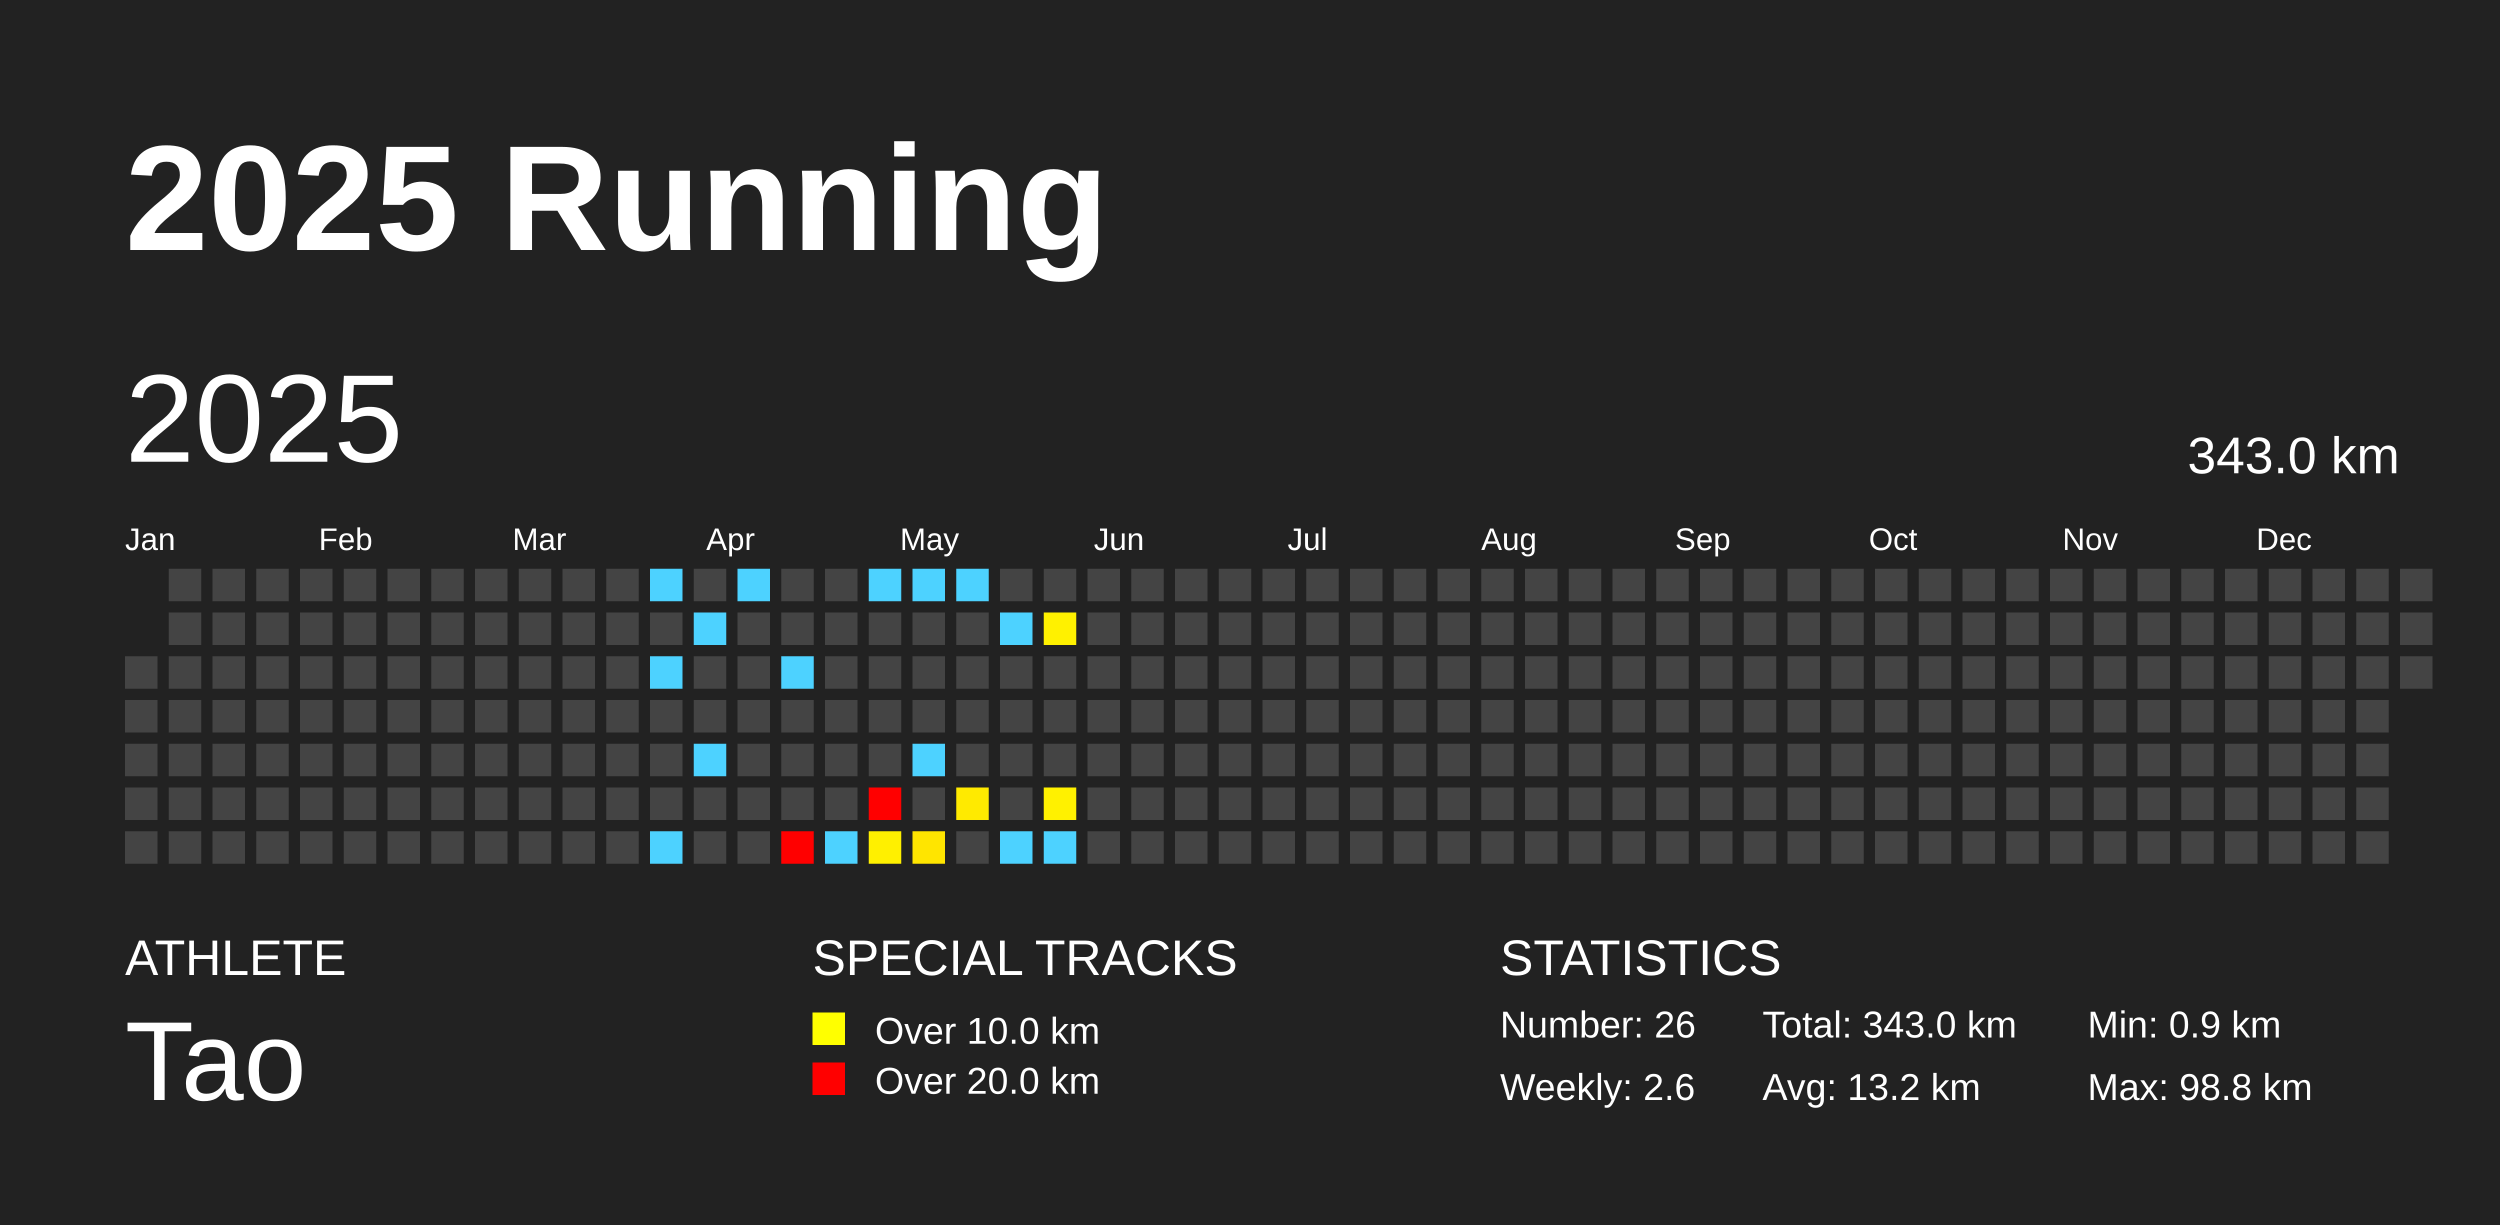
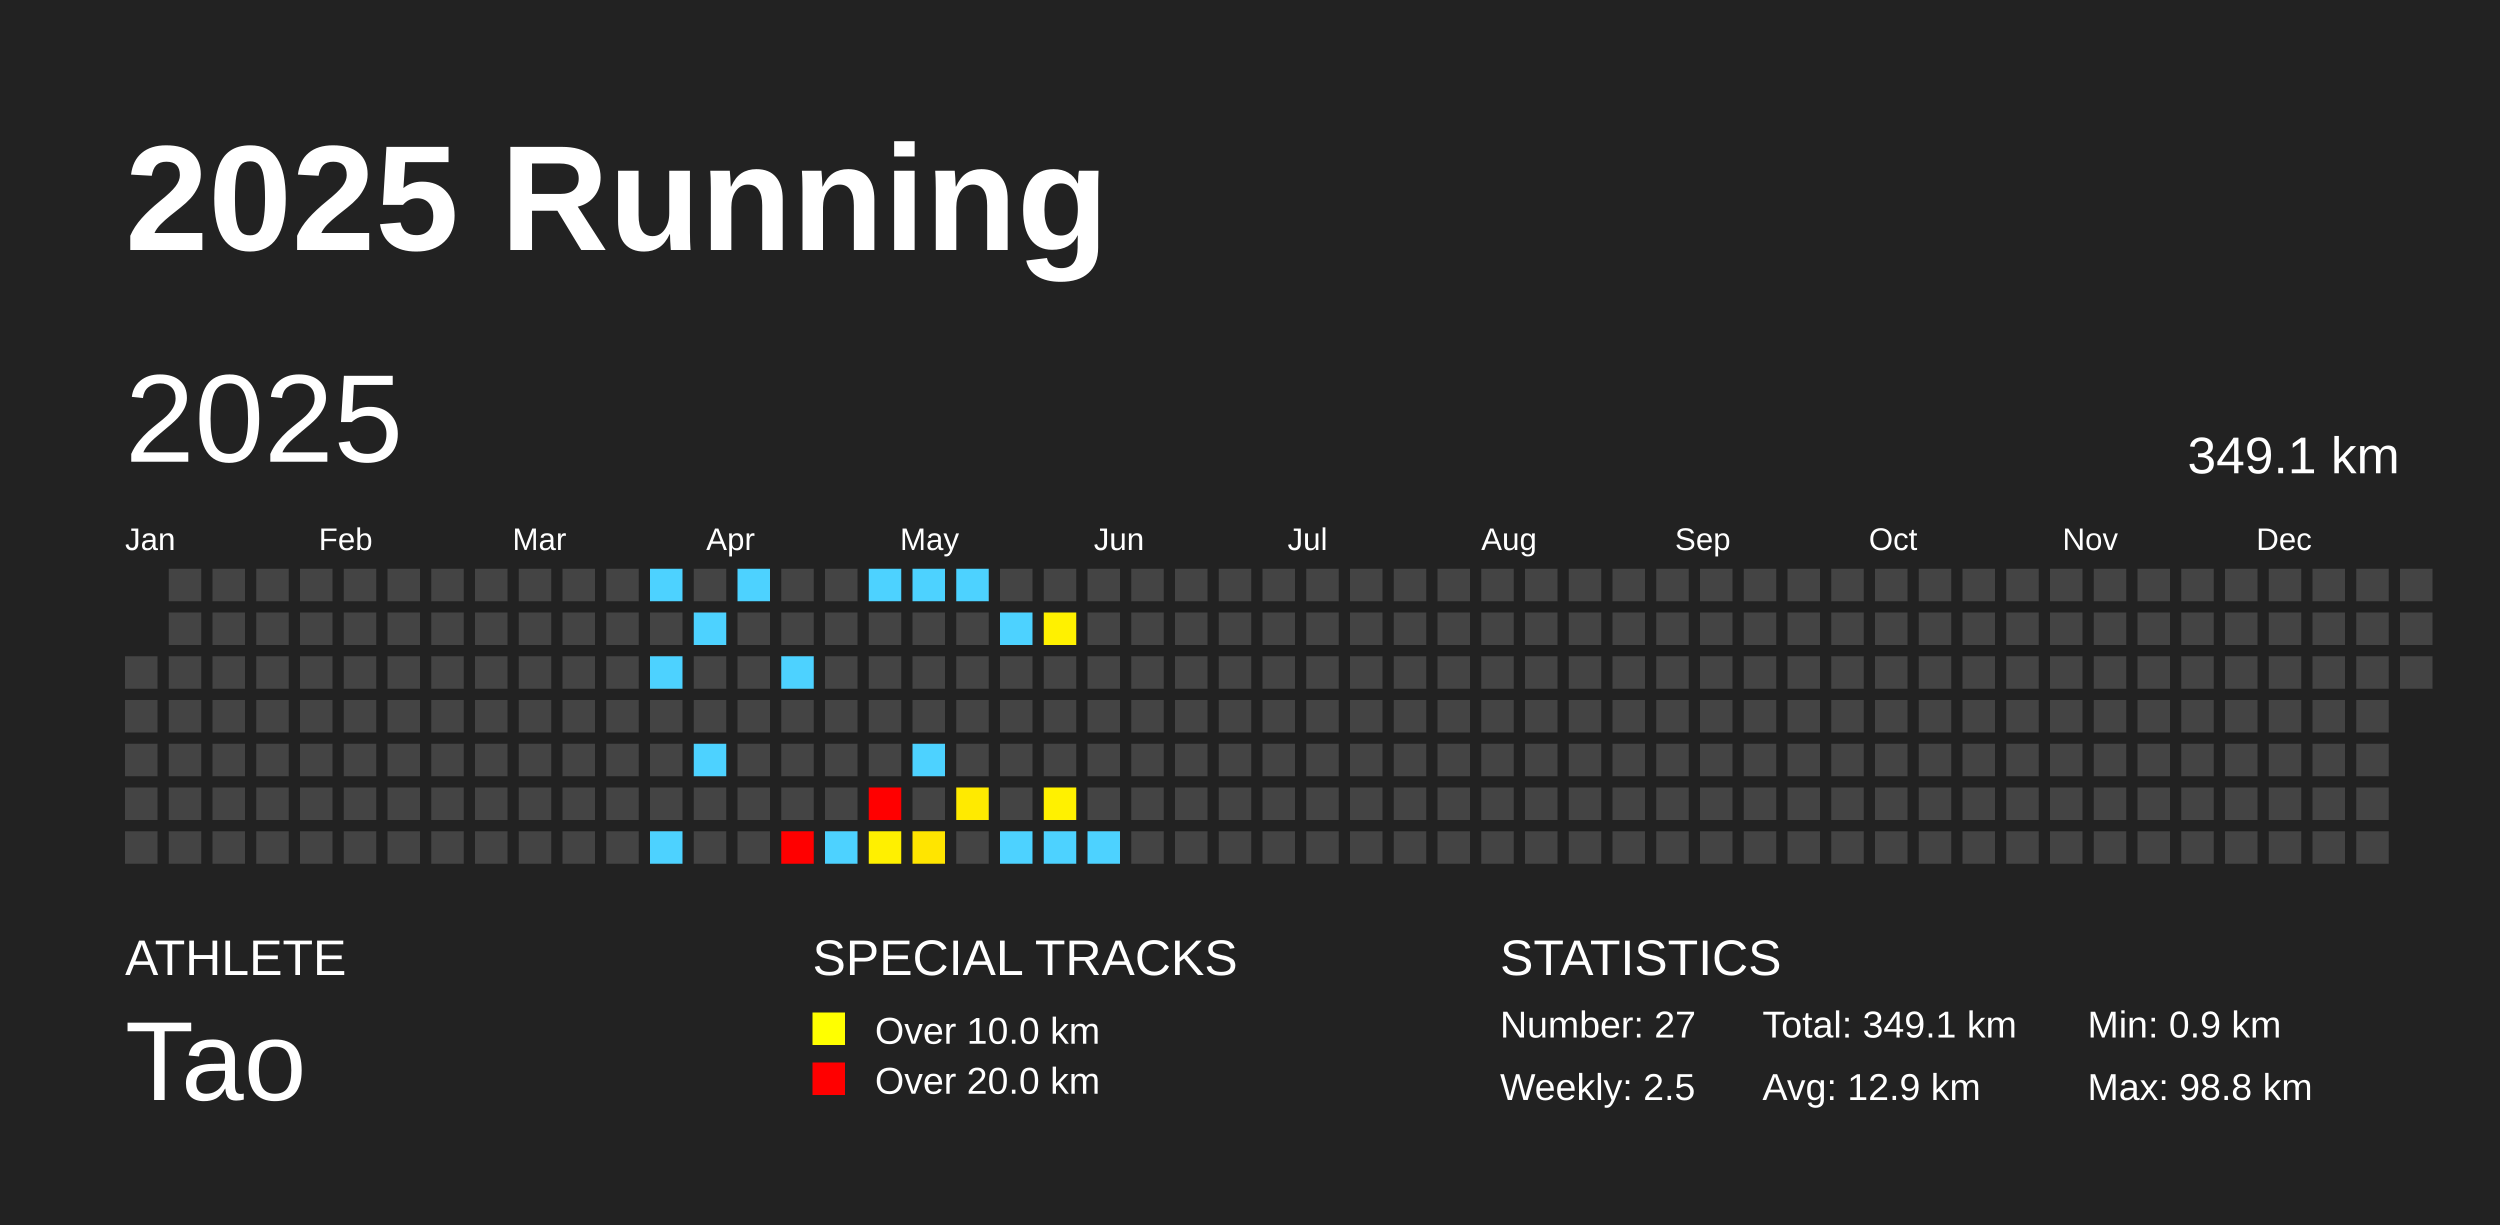
<svg xmlns="http://www.w3.org/2000/svg" baseProfile="full" height="98mm" version="1.1" viewBox="0,0,200,98" width="200mm">
  <defs />
  <rect fill="#222222" height="98" width="200" x="0" y="0" />
  <text fill="#FFFFFF" style="font-size:12px; font-family:Arial; font-weight:bold;" x="10" y="20">2025 Running</text>
  <text fill="#FFFFFF" style="font-size:4px; font-family:Arial" x="10" y="78">ATHLETE</text>
  <text fill="#FFFFFF" style="font-size:9px; font-family:Arial" x="10" y="88">Tao</text>
  <text fill="#FFFFFF" style="font-size:4px; font-family:Arial" x="65" y="78">SPECIAL TRACKS</text>
  <rect fill="yellow" height="2.6" width="2.6" x="65" y="81" />
  <text fill="#FFFFFF" style="font-size:3px; font-family:Arial" x="70" y="83.5">Over 10.0 km</text>
  <rect fill="red" height="2.6" width="2.6" x="65" y="85" />
  <text fill="#FFFFFF" style="font-size:3px; font-family:Arial" x="70" y="87.5">Over 20.0 km</text>
  <text fill="#FFFFFF" style="font-size:4px; font-family:Arial" x="120" y="78">STATISTICS</text>
-   <text fill="#FFFFFF" style="font-size:3px; font-family:Arial" x="120" y="83">Number: 26</text>
-   <text fill="#FFFFFF" style="font-size:3px; font-family:Arial" x="120" y="88">Weekly: 2.6</text>
-   <text fill="#FFFFFF" style="font-size:3px; font-family:Arial" x="141" y="83">Total: 343.0 km</text>
-   <text fill="#FFFFFF" style="font-size:3px; font-family:Arial" x="141" y="88">Avg: 13.2 km</text>
+   <text fill="#FFFFFF" style="font-size:3px; font-family:Arial" x="120" y="83">Number: 27</text>
+   <text fill="#FFFFFF" style="font-size:3px; font-family:Arial" x="120" y="88">Weekly: 2.5</text>
+   <text fill="#FFFFFF" style="font-size:3px; font-family:Arial" x="141" y="83">Total: 349.1 km</text>
+   <text fill="#FFFFFF" style="font-size:3px; font-family:Arial" x="141" y="88">Avg: 12.9 km</text>
  <text fill="#FFFFFF" style="font-size:3px; font-family:Arial" x="167" y="83">Min: 0.9 km</text>
  <text fill="#FFFFFF" style="font-size:3px; font-family:Arial" x="167" y="88">Max: 98.8 km</text>
  <text dominant-baseline="hanging" fill="#FFFFFF" style="font-size:10.0px; font-family:Arial;" x="10" y="30">2025</text>
-   <text dominant-baseline="hanging" fill="#FFFFFF" style="font-size:4.125px; font-family:Arial;" x="175" y="35">343.0 km</text>
+   <text dominant-baseline="hanging" fill="#FFFFFF" style="font-size:4.125px; font-family:Arial;" x="175" y="35">349.1 km</text>
  <text fill="#FFFFFF" style="font-size:2.5px; font-family:Arial" x="10.0" y="44">Jan</text>
  <text fill="#FFFFFF" style="font-size:2.5px; font-family:Arial" x="25.5" y="44">Feb</text>
  <text fill="#FFFFFF" style="font-size:2.5px; font-family:Arial" x="41.0" y="44">Mar</text>
  <text fill="#FFFFFF" style="font-size:2.5px; font-family:Arial" x="56.5" y="44">Apr</text>
  <text fill="#FFFFFF" style="font-size:2.5px; font-family:Arial" x="72.0" y="44">May</text>
  <text fill="#FFFFFF" style="font-size:2.5px; font-family:Arial" x="87.5" y="44">Jun</text>
  <text fill="#FFFFFF" style="font-size:2.5px; font-family:Arial" x="103.0" y="44">Jul</text>
  <text fill="#FFFFFF" style="font-size:2.5px; font-family:Arial" x="118.5" y="44">Aug</text>
  <text fill="#FFFFFF" style="font-size:2.5px; font-family:Arial" x="134.0" y="44">Sep</text>
  <text fill="#FFFFFF" style="font-size:2.5px; font-family:Arial" x="149.5" y="44">Oct</text>
  <text fill="#FFFFFF" style="font-size:2.5px; font-family:Arial" x="165.0" y="44">Nov</text>
  <text fill="#FFFFFF" style="font-size:2.5px; font-family:Arial" x="180.5" y="44">Dec</text>
  <rect fill="#444444" height="2.6" width="2.6" x="10.0" y="52.5" />
  <rect fill="#444444" height="2.6" width="2.6" x="10.0" y="56.0" />
  <rect fill="#444444" height="2.6" width="2.6" x="10.0" y="59.5" />
  <rect fill="#444444" height="2.6" width="2.6" x="10.0" y="63.0" />
  <rect fill="#444444" height="2.6" width="2.6" x="10.0" y="66.5" />
  <rect fill="#444444" height="2.6" width="2.6" x="13.5" y="45.5" />
  <rect fill="#444444" height="2.6" width="2.6" x="13.5" y="49.0" />
  <rect fill="#444444" height="2.6" width="2.6" x="13.5" y="52.5" />
  <rect fill="#444444" height="2.6" width="2.6" x="13.5" y="56.0" />
  <rect fill="#444444" height="2.6" width="2.6" x="13.5" y="59.5" />
  <rect fill="#444444" height="2.6" width="2.6" x="13.5" y="63.0" />
  <rect fill="#444444" height="2.6" width="2.6" x="13.5" y="66.5" />
  <rect fill="#444444" height="2.6" width="2.6" x="17.0" y="45.5" />
  <rect fill="#444444" height="2.6" width="2.6" x="17.0" y="49.0" />
  <rect fill="#444444" height="2.6" width="2.6" x="17.0" y="52.5" />
  <rect fill="#444444" height="2.6" width="2.6" x="17.0" y="56.0" />
  <rect fill="#444444" height="2.6" width="2.6" x="17.0" y="59.5" />
  <rect fill="#444444" height="2.6" width="2.6" x="17.0" y="63.0" />
  <rect fill="#444444" height="2.6" width="2.6" x="17.0" y="66.5" />
  <rect fill="#444444" height="2.6" width="2.6" x="20.5" y="45.5" />
  <rect fill="#444444" height="2.6" width="2.6" x="20.5" y="49.0" />
  <rect fill="#444444" height="2.6" width="2.6" x="20.5" y="52.5" />
  <rect fill="#444444" height="2.6" width="2.6" x="20.5" y="56.0" />
  <rect fill="#444444" height="2.6" width="2.6" x="20.5" y="59.5" />
  <rect fill="#444444" height="2.6" width="2.6" x="20.5" y="63.0" />
  <rect fill="#444444" height="2.6" width="2.6" x="20.5" y="66.5" />
  <rect fill="#444444" height="2.6" width="2.6" x="24.0" y="45.5" />
  <rect fill="#444444" height="2.6" width="2.6" x="24.0" y="49.0" />
  <rect fill="#444444" height="2.6" width="2.6" x="24.0" y="52.5" />
  <rect fill="#444444" height="2.6" width="2.6" x="24.0" y="56.0" />
  <rect fill="#444444" height="2.6" width="2.6" x="24.0" y="59.5" />
  <rect fill="#444444" height="2.6" width="2.6" x="24.0" y="63.0" />
  <rect fill="#444444" height="2.6" width="2.6" x="24.0" y="66.5" />
  <rect fill="#444444" height="2.6" width="2.6" x="27.5" y="45.5" />
  <rect fill="#444444" height="2.6" width="2.6" x="27.5" y="49.0" />
  <rect fill="#444444" height="2.6" width="2.6" x="27.5" y="52.5" />
  <rect fill="#444444" height="2.6" width="2.6" x="27.5" y="56.0" />
  <rect fill="#444444" height="2.6" width="2.6" x="27.5" y="59.5" />
  <rect fill="#444444" height="2.6" width="2.6" x="27.5" y="63.0" />
  <rect fill="#444444" height="2.6" width="2.6" x="27.5" y="66.5" />
  <rect fill="#444444" height="2.6" width="2.6" x="31.0" y="45.5" />
  <rect fill="#444444" height="2.6" width="2.6" x="31.0" y="49.0" />
  <rect fill="#444444" height="2.6" width="2.6" x="31.0" y="52.5" />
  <rect fill="#444444" height="2.6" width="2.6" x="31.0" y="56.0" />
  <rect fill="#444444" height="2.6" width="2.6" x="31.0" y="59.5" />
  <rect fill="#444444" height="2.6" width="2.6" x="31.0" y="63.0" />
  <rect fill="#444444" height="2.6" width="2.6" x="31.0" y="66.5" />
  <rect fill="#444444" height="2.6" width="2.6" x="34.5" y="45.5" />
  <rect fill="#444444" height="2.6" width="2.6" x="34.5" y="49.0" />
  <rect fill="#444444" height="2.6" width="2.6" x="34.5" y="52.5" />
  <rect fill="#444444" height="2.6" width="2.6" x="34.5" y="56.0" />
  <rect fill="#444444" height="2.6" width="2.6" x="34.5" y="59.5" />
  <rect fill="#444444" height="2.6" width="2.6" x="34.5" y="63.0" />
  <rect fill="#444444" height="2.6" width="2.6" x="34.5" y="66.5" />
  <rect fill="#444444" height="2.6" width="2.6" x="38.0" y="45.5" />
  <rect fill="#444444" height="2.6" width="2.6" x="38.0" y="49.0" />
  <rect fill="#444444" height="2.6" width="2.6" x="38.0" y="52.5" />
  <rect fill="#444444" height="2.6" width="2.6" x="38.0" y="56.0" />
  <rect fill="#444444" height="2.6" width="2.6" x="38.0" y="59.5" />
  <rect fill="#444444" height="2.6" width="2.6" x="38.0" y="63.0" />
  <rect fill="#444444" height="2.6" width="2.6" x="38.0" y="66.5" />
  <rect fill="#444444" height="2.6" width="2.6" x="41.5" y="45.5" />
  <rect fill="#444444" height="2.6" width="2.6" x="41.5" y="49.0" />
  <rect fill="#444444" height="2.6" width="2.6" x="41.5" y="52.5" />
  <rect fill="#444444" height="2.6" width="2.6" x="41.5" y="56.0" />
  <rect fill="#444444" height="2.6" width="2.6" x="41.5" y="59.5" />
  <rect fill="#444444" height="2.6" width="2.6" x="41.5" y="63.0" />
  <rect fill="#444444" height="2.6" width="2.6" x="41.5" y="66.5" />
  <rect fill="#444444" height="2.6" width="2.6" x="45.0" y="45.5" />
  <rect fill="#444444" height="2.6" width="2.6" x="45.0" y="49.0" />
  <rect fill="#444444" height="2.6" width="2.6" x="45.0" y="52.5" />
  <rect fill="#444444" height="2.6" width="2.6" x="45.0" y="56.0" />
  <rect fill="#444444" height="2.6" width="2.6" x="45.0" y="59.5" />
  <rect fill="#444444" height="2.6" width="2.6" x="45.0" y="63.0" />
  <rect fill="#444444" height="2.6" width="2.6" x="45.0" y="66.5" />
  <rect fill="#444444" height="2.6" width="2.6" x="48.5" y="45.5" />
  <rect fill="#444444" height="2.6" width="2.6" x="48.5" y="49.0" />
  <rect fill="#444444" height="2.6" width="2.6" x="48.5" y="52.5" />
  <rect fill="#444444" height="2.6" width="2.6" x="48.5" y="56.0" />
  <rect fill="#444444" height="2.6" width="2.6" x="48.5" y="59.5" />
  <rect fill="#444444" height="2.6" width="2.6" x="48.5" y="63.0" />
  <rect fill="#444444" height="2.6" width="2.6" x="48.5" y="66.5" />
  <rect fill="#4dd2ff" height="2.6" width="2.6" x="52.0" y="45.5" />
  <rect fill="#444444" height="2.6" width="2.6" x="52.0" y="49.0" />
  <rect fill="#4dd2ff" height="2.6" width="2.6" x="52.0" y="52.5" />
  <rect fill="#444444" height="2.6" width="2.6" x="52.0" y="56.0" />
  <rect fill="#444444" height="2.6" width="2.6" x="52.0" y="59.5" />
  <rect fill="#444444" height="2.6" width="2.6" x="52.0" y="63.0" />
  <rect fill="#4dd2ff" height="2.6" width="2.6" x="52.0" y="66.5" />
  <rect fill="#444444" height="2.6" width="2.6" x="55.5" y="45.5" />
  <rect fill="#4dd2ff" height="2.6" width="2.6" x="55.5" y="49.0" />
  <rect fill="#444444" height="2.6" width="2.6" x="55.5" y="52.5" />
  <rect fill="#444444" height="2.6" width="2.6" x="55.5" y="56.0" />
  <rect fill="#4dd2ff" height="2.6" width="2.6" x="55.5" y="59.5" />
  <rect fill="#444444" height="2.6" width="2.6" x="55.5" y="63.0" />
  <rect fill="#444444" height="2.6" width="2.6" x="55.5" y="66.5" />
  <rect fill="#4dd2ff" height="2.6" width="2.6" x="59.0" y="45.5" />
  <rect fill="#444444" height="2.6" width="2.6" x="59.0" y="49.0" />
  <rect fill="#444444" height="2.6" width="2.6" x="59.0" y="52.5" />
  <rect fill="#444444" height="2.6" width="2.6" x="59.0" y="56.0" />
  <rect fill="#444444" height="2.6" width="2.6" x="59.0" y="59.5" />
  <rect fill="#444444" height="2.6" width="2.6" x="59.0" y="63.0" />
  <rect fill="#444444" height="2.6" width="2.6" x="59.0" y="66.5" />
  <rect fill="#444444" height="2.6" width="2.6" x="62.5" y="45.5" />
  <rect fill="#444444" height="2.6" width="2.6" x="62.5" y="49.0" />
  <rect fill="#4dd2ff" height="2.6" width="2.6" x="62.5" y="52.5" />
  <rect fill="#444444" height="2.6" width="2.6" x="62.5" y="56.0" />
  <rect fill="#444444" height="2.6" width="2.6" x="62.5" y="59.5" />
  <rect fill="#444444" height="2.6" width="2.6" x="62.5" y="63.0" />
  <rect fill="red" height="2.6" width="2.6" x="62.5" y="66.5" />
  <rect fill="#444444" height="2.6" width="2.6" x="66.0" y="45.5" />
  <rect fill="#444444" height="2.6" width="2.6" x="66.0" y="49.0" />
  <rect fill="#444444" height="2.6" width="2.6" x="66.0" y="52.5" />
  <rect fill="#444444" height="2.6" width="2.6" x="66.0" y="56.0" />
  <rect fill="#444444" height="2.6" width="2.6" x="66.0" y="59.5" />
  <rect fill="#444444" height="2.6" width="2.6" x="66.0" y="63.0" />
  <rect fill="#4dd2ff" height="2.6" width="2.6" x="66.0" y="66.5" />
  <rect fill="#4dd2ff" height="2.6" width="2.6" x="69.5" y="45.5" />
  <rect fill="#444444" height="2.6" width="2.6" x="69.5" y="49.0" />
  <rect fill="#444444" height="2.6" width="2.6" x="69.5" y="52.5" />
  <rect fill="#444444" height="2.6" width="2.6" x="69.5" y="56.0" />
  <rect fill="#444444" height="2.6" width="2.6" x="69.5" y="59.5" />
  <rect fill="red" height="2.6" width="2.6" x="69.5" y="63.0" />
  <rect fill="#fff000" height="2.6" width="2.6" x="69.5" y="66.5" />
  <rect fill="#4dd2ff" height="2.6" width="2.6" x="73.0" y="45.5" />
  <rect fill="#444444" height="2.6" width="2.6" x="73.0" y="49.0" />
  <rect fill="#444444" height="2.6" width="2.6" x="73.0" y="52.5" />
  <rect fill="#444444" height="2.6" width="2.6" x="73.0" y="56.0" />
  <rect fill="#4dd2ff" height="2.6" width="2.6" x="73.0" y="59.5" />
  <rect fill="#444444" height="2.6" width="2.6" x="73.0" y="63.0" />
  <rect fill="#ffe500" height="2.6" width="2.6" x="73.0" y="66.5" />
  <rect fill="#4dd2ff" height="2.6" width="2.6" x="76.5" y="45.5" />
  <rect fill="#444444" height="2.6" width="2.6" x="76.5" y="49.0" />
  <rect fill="#444444" height="2.6" width="2.6" x="76.5" y="52.5" />
  <rect fill="#444444" height="2.6" width="2.6" x="76.5" y="56.0" />
  <rect fill="#444444" height="2.6" width="2.6" x="76.5" y="59.5" />
  <rect fill="#ffea00" height="2.6" width="2.6" x="76.5" y="63.0" />
  <rect fill="#444444" height="2.6" width="2.6" x="76.5" y="66.5" />
  <rect fill="#444444" height="2.6" width="2.6" x="80.0" y="45.5" />
  <rect fill="#4dd2ff" height="2.6" width="2.6" x="80.0" y="49.0" />
  <rect fill="#444444" height="2.6" width="2.6" x="80.0" y="52.5" />
  <rect fill="#444444" height="2.6" width="2.6" x="80.0" y="56.0" />
  <rect fill="#444444" height="2.6" width="2.6" x="80.0" y="59.5" />
  <rect fill="#444444" height="2.6" width="2.6" x="80.0" y="63.0" />
  <rect fill="#4dd2ff" height="2.6" width="2.6" x="80.0" y="66.5" />
  <rect fill="#444444" height="2.6" width="2.6" x="83.5" y="45.5" />
  <rect fill="#fff100" height="2.6" width="2.6" x="83.5" y="49.0" />
  <rect fill="#444444" height="2.6" width="2.6" x="83.5" y="52.5" />
  <rect fill="#444444" height="2.6" width="2.6" x="83.5" y="56.0" />
  <rect fill="#444444" height="2.6" width="2.6" x="83.5" y="59.5" />
  <rect fill="#fff100" height="2.6" width="2.6" x="83.5" y="63.0" />
  <rect fill="#4dd2ff" height="2.6" width="2.6" x="83.5" y="66.5" />
  <rect fill="#444444" height="2.6" width="2.6" x="87.0" y="45.5" />
  <rect fill="#444444" height="2.6" width="2.6" x="87.0" y="49.0" />
  <rect fill="#444444" height="2.6" width="2.6" x="87.0" y="52.5" />
  <rect fill="#444444" height="2.6" width="2.6" x="87.0" y="56.0" />
  <rect fill="#444444" height="2.6" width="2.6" x="87.0" y="59.5" />
  <rect fill="#444444" height="2.6" width="2.6" x="87.0" y="63.0" />
-   <rect fill="#444444" height="2.6" width="2.6" x="87.0" y="66.5" />
+   <rect fill="#4dd2ff" height="2.6" width="2.6" x="87.0" y="66.5" />
  <rect fill="#444444" height="2.6" width="2.6" x="90.5" y="45.5" />
  <rect fill="#444444" height="2.6" width="2.6" x="90.5" y="49.0" />
  <rect fill="#444444" height="2.6" width="2.6" x="90.5" y="52.5" />
  <rect fill="#444444" height="2.6" width="2.6" x="90.5" y="56.0" />
  <rect fill="#444444" height="2.6" width="2.6" x="90.5" y="59.5" />
  <rect fill="#444444" height="2.6" width="2.6" x="90.5" y="63.0" />
  <rect fill="#444444" height="2.6" width="2.6" x="90.5" y="66.5" />
  <rect fill="#444444" height="2.6" width="2.6" x="94.0" y="45.5" />
  <rect fill="#444444" height="2.6" width="2.6" x="94.0" y="49.0" />
  <rect fill="#444444" height="2.6" width="2.6" x="94.0" y="52.5" />
  <rect fill="#444444" height="2.6" width="2.6" x="94.0" y="56.0" />
  <rect fill="#444444" height="2.6" width="2.6" x="94.0" y="59.5" />
  <rect fill="#444444" height="2.6" width="2.6" x="94.0" y="63.0" />
  <rect fill="#444444" height="2.6" width="2.6" x="94.0" y="66.5" />
  <rect fill="#444444" height="2.6" width="2.6" x="97.5" y="45.5" />
  <rect fill="#444444" height="2.6" width="2.6" x="97.5" y="49.0" />
  <rect fill="#444444" height="2.6" width="2.6" x="97.5" y="52.5" />
  <rect fill="#444444" height="2.6" width="2.6" x="97.5" y="56.0" />
  <rect fill="#444444" height="2.6" width="2.6" x="97.5" y="59.5" />
  <rect fill="#444444" height="2.6" width="2.6" x="97.5" y="63.0" />
  <rect fill="#444444" height="2.6" width="2.6" x="97.5" y="66.5" />
  <rect fill="#444444" height="2.6" width="2.6" x="101.0" y="45.5" />
  <rect fill="#444444" height="2.6" width="2.6" x="101.0" y="49.0" />
  <rect fill="#444444" height="2.6" width="2.6" x="101.0" y="52.5" />
  <rect fill="#444444" height="2.6" width="2.6" x="101.0" y="56.0" />
  <rect fill="#444444" height="2.6" width="2.6" x="101.0" y="59.5" />
  <rect fill="#444444" height="2.6" width="2.6" x="101.0" y="63.0" />
  <rect fill="#444444" height="2.6" width="2.6" x="101.0" y="66.5" />
  <rect fill="#444444" height="2.6" width="2.6" x="104.5" y="45.5" />
  <rect fill="#444444" height="2.6" width="2.6" x="104.5" y="49.0" />
  <rect fill="#444444" height="2.6" width="2.6" x="104.5" y="52.5" />
  <rect fill="#444444" height="2.6" width="2.6" x="104.5" y="56.0" />
  <rect fill="#444444" height="2.6" width="2.6" x="104.5" y="59.5" />
  <rect fill="#444444" height="2.6" width="2.6" x="104.5" y="63.0" />
  <rect fill="#444444" height="2.6" width="2.6" x="104.5" y="66.5" />
  <rect fill="#444444" height="2.6" width="2.6" x="108.0" y="45.5" />
  <rect fill="#444444" height="2.6" width="2.6" x="108.0" y="49.0" />
  <rect fill="#444444" height="2.6" width="2.6" x="108.0" y="52.5" />
  <rect fill="#444444" height="2.6" width="2.6" x="108.0" y="56.0" />
  <rect fill="#444444" height="2.6" width="2.6" x="108.0" y="59.5" />
  <rect fill="#444444" height="2.6" width="2.6" x="108.0" y="63.0" />
  <rect fill="#444444" height="2.6" width="2.6" x="108.0" y="66.5" />
  <rect fill="#444444" height="2.6" width="2.6" x="111.5" y="45.5" />
  <rect fill="#444444" height="2.6" width="2.6" x="111.5" y="49.0" />
  <rect fill="#444444" height="2.6" width="2.6" x="111.5" y="52.5" />
  <rect fill="#444444" height="2.6" width="2.6" x="111.5" y="56.0" />
  <rect fill="#444444" height="2.6" width="2.6" x="111.5" y="59.5" />
  <rect fill="#444444" height="2.6" width="2.6" x="111.5" y="63.0" />
  <rect fill="#444444" height="2.6" width="2.6" x="111.5" y="66.5" />
  <rect fill="#444444" height="2.6" width="2.6" x="115.0" y="45.5" />
  <rect fill="#444444" height="2.6" width="2.6" x="115.0" y="49.0" />
  <rect fill="#444444" height="2.6" width="2.6" x="115.0" y="52.5" />
  <rect fill="#444444" height="2.6" width="2.6" x="115.0" y="56.0" />
  <rect fill="#444444" height="2.6" width="2.6" x="115.0" y="59.5" />
  <rect fill="#444444" height="2.6" width="2.6" x="115.0" y="63.0" />
  <rect fill="#444444" height="2.6" width="2.6" x="115.0" y="66.5" />
  <rect fill="#444444" height="2.6" width="2.6" x="118.5" y="45.5" />
  <rect fill="#444444" height="2.6" width="2.6" x="118.5" y="49.0" />
  <rect fill="#444444" height="2.6" width="2.6" x="118.5" y="52.5" />
  <rect fill="#444444" height="2.6" width="2.6" x="118.5" y="56.0" />
  <rect fill="#444444" height="2.6" width="2.6" x="118.5" y="59.5" />
  <rect fill="#444444" height="2.6" width="2.6" x="118.5" y="63.0" />
  <rect fill="#444444" height="2.6" width="2.6" x="118.5" y="66.5" />
  <rect fill="#444444" height="2.6" width="2.6" x="122.0" y="45.5" />
  <rect fill="#444444" height="2.6" width="2.6" x="122.0" y="49.0" />
  <rect fill="#444444" height="2.6" width="2.6" x="122.0" y="52.5" />
  <rect fill="#444444" height="2.6" width="2.6" x="122.0" y="56.0" />
  <rect fill="#444444" height="2.6" width="2.6" x="122.0" y="59.5" />
  <rect fill="#444444" height="2.6" width="2.6" x="122.0" y="63.0" />
  <rect fill="#444444" height="2.6" width="2.6" x="122.0" y="66.5" />
  <rect fill="#444444" height="2.6" width="2.6" x="125.5" y="45.5" />
  <rect fill="#444444" height="2.6" width="2.6" x="125.5" y="49.0" />
  <rect fill="#444444" height="2.6" width="2.6" x="125.5" y="52.5" />
  <rect fill="#444444" height="2.6" width="2.6" x="125.5" y="56.0" />
  <rect fill="#444444" height="2.6" width="2.6" x="125.5" y="59.5" />
  <rect fill="#444444" height="2.6" width="2.6" x="125.5" y="63.0" />
  <rect fill="#444444" height="2.6" width="2.6" x="125.5" y="66.5" />
  <rect fill="#444444" height="2.6" width="2.6" x="129.0" y="45.5" />
  <rect fill="#444444" height="2.6" width="2.6" x="129.0" y="49.0" />
  <rect fill="#444444" height="2.6" width="2.6" x="129.0" y="52.5" />
  <rect fill="#444444" height="2.6" width="2.6" x="129.0" y="56.0" />
  <rect fill="#444444" height="2.6" width="2.6" x="129.0" y="59.5" />
  <rect fill="#444444" height="2.6" width="2.6" x="129.0" y="63.0" />
  <rect fill="#444444" height="2.6" width="2.6" x="129.0" y="66.5" />
  <rect fill="#444444" height="2.6" width="2.6" x="132.5" y="45.5" />
  <rect fill="#444444" height="2.6" width="2.6" x="132.5" y="49.0" />
  <rect fill="#444444" height="2.6" width="2.6" x="132.5" y="52.5" />
  <rect fill="#444444" height="2.6" width="2.6" x="132.5" y="56.0" />
  <rect fill="#444444" height="2.6" width="2.6" x="132.5" y="59.5" />
  <rect fill="#444444" height="2.6" width="2.6" x="132.5" y="63.0" />
  <rect fill="#444444" height="2.6" width="2.6" x="132.5" y="66.5" />
  <rect fill="#444444" height="2.6" width="2.6" x="136.0" y="45.5" />
  <rect fill="#444444" height="2.6" width="2.6" x="136.0" y="49.0" />
  <rect fill="#444444" height="2.6" width="2.6" x="136.0" y="52.5" />
  <rect fill="#444444" height="2.6" width="2.6" x="136.0" y="56.0" />
  <rect fill="#444444" height="2.6" width="2.6" x="136.0" y="59.5" />
  <rect fill="#444444" height="2.6" width="2.6" x="136.0" y="63.0" />
  <rect fill="#444444" height="2.6" width="2.6" x="136.0" y="66.5" />
  <rect fill="#444444" height="2.6" width="2.6" x="139.5" y="45.5" />
  <rect fill="#444444" height="2.6" width="2.6" x="139.5" y="49.0" />
  <rect fill="#444444" height="2.6" width="2.6" x="139.5" y="52.5" />
  <rect fill="#444444" height="2.6" width="2.6" x="139.5" y="56.0" />
  <rect fill="#444444" height="2.6" width="2.6" x="139.5" y="59.5" />
  <rect fill="#444444" height="2.6" width="2.6" x="139.5" y="63.0" />
  <rect fill="#444444" height="2.6" width="2.6" x="139.5" y="66.5" />
  <rect fill="#444444" height="2.6" width="2.6" x="143.0" y="45.5" />
  <rect fill="#444444" height="2.6" width="2.6" x="143.0" y="49.0" />
  <rect fill="#444444" height="2.6" width="2.6" x="143.0" y="52.5" />
  <rect fill="#444444" height="2.6" width="2.6" x="143.0" y="56.0" />
  <rect fill="#444444" height="2.6" width="2.6" x="143.0" y="59.5" />
  <rect fill="#444444" height="2.6" width="2.6" x="143.0" y="63.0" />
  <rect fill="#444444" height="2.6" width="2.6" x="143.0" y="66.5" />
  <rect fill="#444444" height="2.6" width="2.6" x="146.5" y="45.5" />
  <rect fill="#444444" height="2.6" width="2.6" x="146.5" y="49.0" />
  <rect fill="#444444" height="2.6" width="2.6" x="146.5" y="52.5" />
  <rect fill="#444444" height="2.6" width="2.6" x="146.5" y="56.0" />
  <rect fill="#444444" height="2.6" width="2.6" x="146.5" y="59.5" />
  <rect fill="#444444" height="2.6" width="2.6" x="146.5" y="63.0" />
  <rect fill="#444444" height="2.6" width="2.6" x="146.5" y="66.5" />
  <rect fill="#444444" height="2.6" width="2.6" x="150.0" y="45.5" />
  <rect fill="#444444" height="2.6" width="2.6" x="150.0" y="49.0" />
  <rect fill="#444444" height="2.6" width="2.6" x="150.0" y="52.5" />
  <rect fill="#444444" height="2.6" width="2.6" x="150.0" y="56.0" />
  <rect fill="#444444" height="2.6" width="2.6" x="150.0" y="59.5" />
  <rect fill="#444444" height="2.6" width="2.6" x="150.0" y="63.0" />
  <rect fill="#444444" height="2.6" width="2.6" x="150.0" y="66.5" />
  <rect fill="#444444" height="2.6" width="2.6" x="153.5" y="45.5" />
  <rect fill="#444444" height="2.6" width="2.6" x="153.5" y="49.0" />
  <rect fill="#444444" height="2.6" width="2.6" x="153.5" y="52.5" />
  <rect fill="#444444" height="2.6" width="2.6" x="153.5" y="56.0" />
  <rect fill="#444444" height="2.6" width="2.6" x="153.5" y="59.5" />
  <rect fill="#444444" height="2.6" width="2.6" x="153.5" y="63.0" />
  <rect fill="#444444" height="2.6" width="2.6" x="153.5" y="66.5" />
  <rect fill="#444444" height="2.6" width="2.6" x="157.0" y="45.5" />
  <rect fill="#444444" height="2.6" width="2.6" x="157.0" y="49.0" />
  <rect fill="#444444" height="2.6" width="2.6" x="157.0" y="52.5" />
  <rect fill="#444444" height="2.6" width="2.6" x="157.0" y="56.0" />
  <rect fill="#444444" height="2.6" width="2.6" x="157.0" y="59.5" />
  <rect fill="#444444" height="2.6" width="2.6" x="157.0" y="63.0" />
  <rect fill="#444444" height="2.6" width="2.6" x="157.0" y="66.5" />
  <rect fill="#444444" height="2.6" width="2.6" x="160.5" y="45.5" />
  <rect fill="#444444" height="2.6" width="2.6" x="160.5" y="49.0" />
  <rect fill="#444444" height="2.6" width="2.6" x="160.5" y="52.5" />
  <rect fill="#444444" height="2.6" width="2.6" x="160.5" y="56.0" />
  <rect fill="#444444" height="2.6" width="2.6" x="160.5" y="59.5" />
  <rect fill="#444444" height="2.6" width="2.6" x="160.5" y="63.0" />
  <rect fill="#444444" height="2.6" width="2.6" x="160.5" y="66.5" />
  <rect fill="#444444" height="2.6" width="2.6" x="164.0" y="45.5" />
  <rect fill="#444444" height="2.6" width="2.6" x="164.0" y="49.0" />
  <rect fill="#444444" height="2.6" width="2.6" x="164.0" y="52.5" />
  <rect fill="#444444" height="2.6" width="2.6" x="164.0" y="56.0" />
  <rect fill="#444444" height="2.6" width="2.6" x="164.0" y="59.5" />
  <rect fill="#444444" height="2.6" width="2.6" x="164.0" y="63.0" />
  <rect fill="#444444" height="2.6" width="2.6" x="164.0" y="66.5" />
  <rect fill="#444444" height="2.6" width="2.6" x="167.5" y="45.5" />
  <rect fill="#444444" height="2.6" width="2.6" x="167.5" y="49.0" />
  <rect fill="#444444" height="2.6" width="2.6" x="167.5" y="52.5" />
  <rect fill="#444444" height="2.6" width="2.6" x="167.5" y="56.0" />
  <rect fill="#444444" height="2.6" width="2.6" x="167.5" y="59.5" />
  <rect fill="#444444" height="2.6" width="2.6" x="167.5" y="63.0" />
  <rect fill="#444444" height="2.6" width="2.6" x="167.5" y="66.5" />
  <rect fill="#444444" height="2.6" width="2.6" x="171.0" y="45.5" />
  <rect fill="#444444" height="2.6" width="2.6" x="171.0" y="49.0" />
  <rect fill="#444444" height="2.6" width="2.6" x="171.0" y="52.5" />
  <rect fill="#444444" height="2.6" width="2.6" x="171.0" y="56.0" />
  <rect fill="#444444" height="2.6" width="2.6" x="171.0" y="59.5" />
  <rect fill="#444444" height="2.6" width="2.6" x="171.0" y="63.0" />
  <rect fill="#444444" height="2.6" width="2.6" x="171.0" y="66.5" />
  <rect fill="#444444" height="2.6" width="2.6" x="174.5" y="45.5" />
  <rect fill="#444444" height="2.6" width="2.6" x="174.5" y="49.0" />
  <rect fill="#444444" height="2.6" width="2.6" x="174.5" y="52.5" />
  <rect fill="#444444" height="2.6" width="2.6" x="174.5" y="56.0" />
  <rect fill="#444444" height="2.6" width="2.6" x="174.5" y="59.5" />
  <rect fill="#444444" height="2.6" width="2.6" x="174.5" y="63.0" />
  <rect fill="#444444" height="2.6" width="2.6" x="174.5" y="66.5" />
  <rect fill="#444444" height="2.6" width="2.6" x="178.0" y="45.5" />
  <rect fill="#444444" height="2.6" width="2.6" x="178.0" y="49.0" />
  <rect fill="#444444" height="2.6" width="2.6" x="178.0" y="52.5" />
  <rect fill="#444444" height="2.6" width="2.6" x="178.0" y="56.0" />
  <rect fill="#444444" height="2.6" width="2.6" x="178.0" y="59.5" />
  <rect fill="#444444" height="2.6" width="2.6" x="178.0" y="63.0" />
  <rect fill="#444444" height="2.6" width="2.6" x="178.0" y="66.5" />
  <rect fill="#444444" height="2.6" width="2.6" x="181.5" y="45.5" />
  <rect fill="#444444" height="2.6" width="2.6" x="181.5" y="49.0" />
  <rect fill="#444444" height="2.6" width="2.6" x="181.5" y="52.5" />
  <rect fill="#444444" height="2.6" width="2.6" x="181.5" y="56.0" />
  <rect fill="#444444" height="2.6" width="2.6" x="181.5" y="59.5" />
  <rect fill="#444444" height="2.6" width="2.6" x="181.5" y="63.0" />
  <rect fill="#444444" height="2.6" width="2.6" x="181.5" y="66.5" />
  <rect fill="#444444" height="2.6" width="2.6" x="185.0" y="45.5" />
  <rect fill="#444444" height="2.6" width="2.6" x="185.0" y="49.0" />
  <rect fill="#444444" height="2.6" width="2.6" x="185.0" y="52.5" />
  <rect fill="#444444" height="2.6" width="2.6" x="185.0" y="56.0" />
  <rect fill="#444444" height="2.6" width="2.6" x="185.0" y="59.5" />
  <rect fill="#444444" height="2.6" width="2.6" x="185.0" y="63.0" />
  <rect fill="#444444" height="2.6" width="2.6" x="185.0" y="66.5" />
  <rect fill="#444444" height="2.6" width="2.6" x="188.5" y="45.5" />
  <rect fill="#444444" height="2.6" width="2.6" x="188.5" y="49.0" />
  <rect fill="#444444" height="2.6" width="2.6" x="188.5" y="52.5" />
  <rect fill="#444444" height="2.6" width="2.6" x="188.5" y="56.0" />
  <rect fill="#444444" height="2.6" width="2.6" x="188.5" y="59.5" />
  <rect fill="#444444" height="2.6" width="2.6" x="188.5" y="63.0" />
  <rect fill="#444444" height="2.6" width="2.6" x="188.5" y="66.5" />
  <rect fill="#444444" height="2.6" width="2.6" x="192.0" y="45.5" />
  <rect fill="#444444" height="2.6" width="2.6" x="192.0" y="49.0" />
  <rect fill="#444444" height="2.6" width="2.6" x="192.0" y="52.5" />
</svg>
